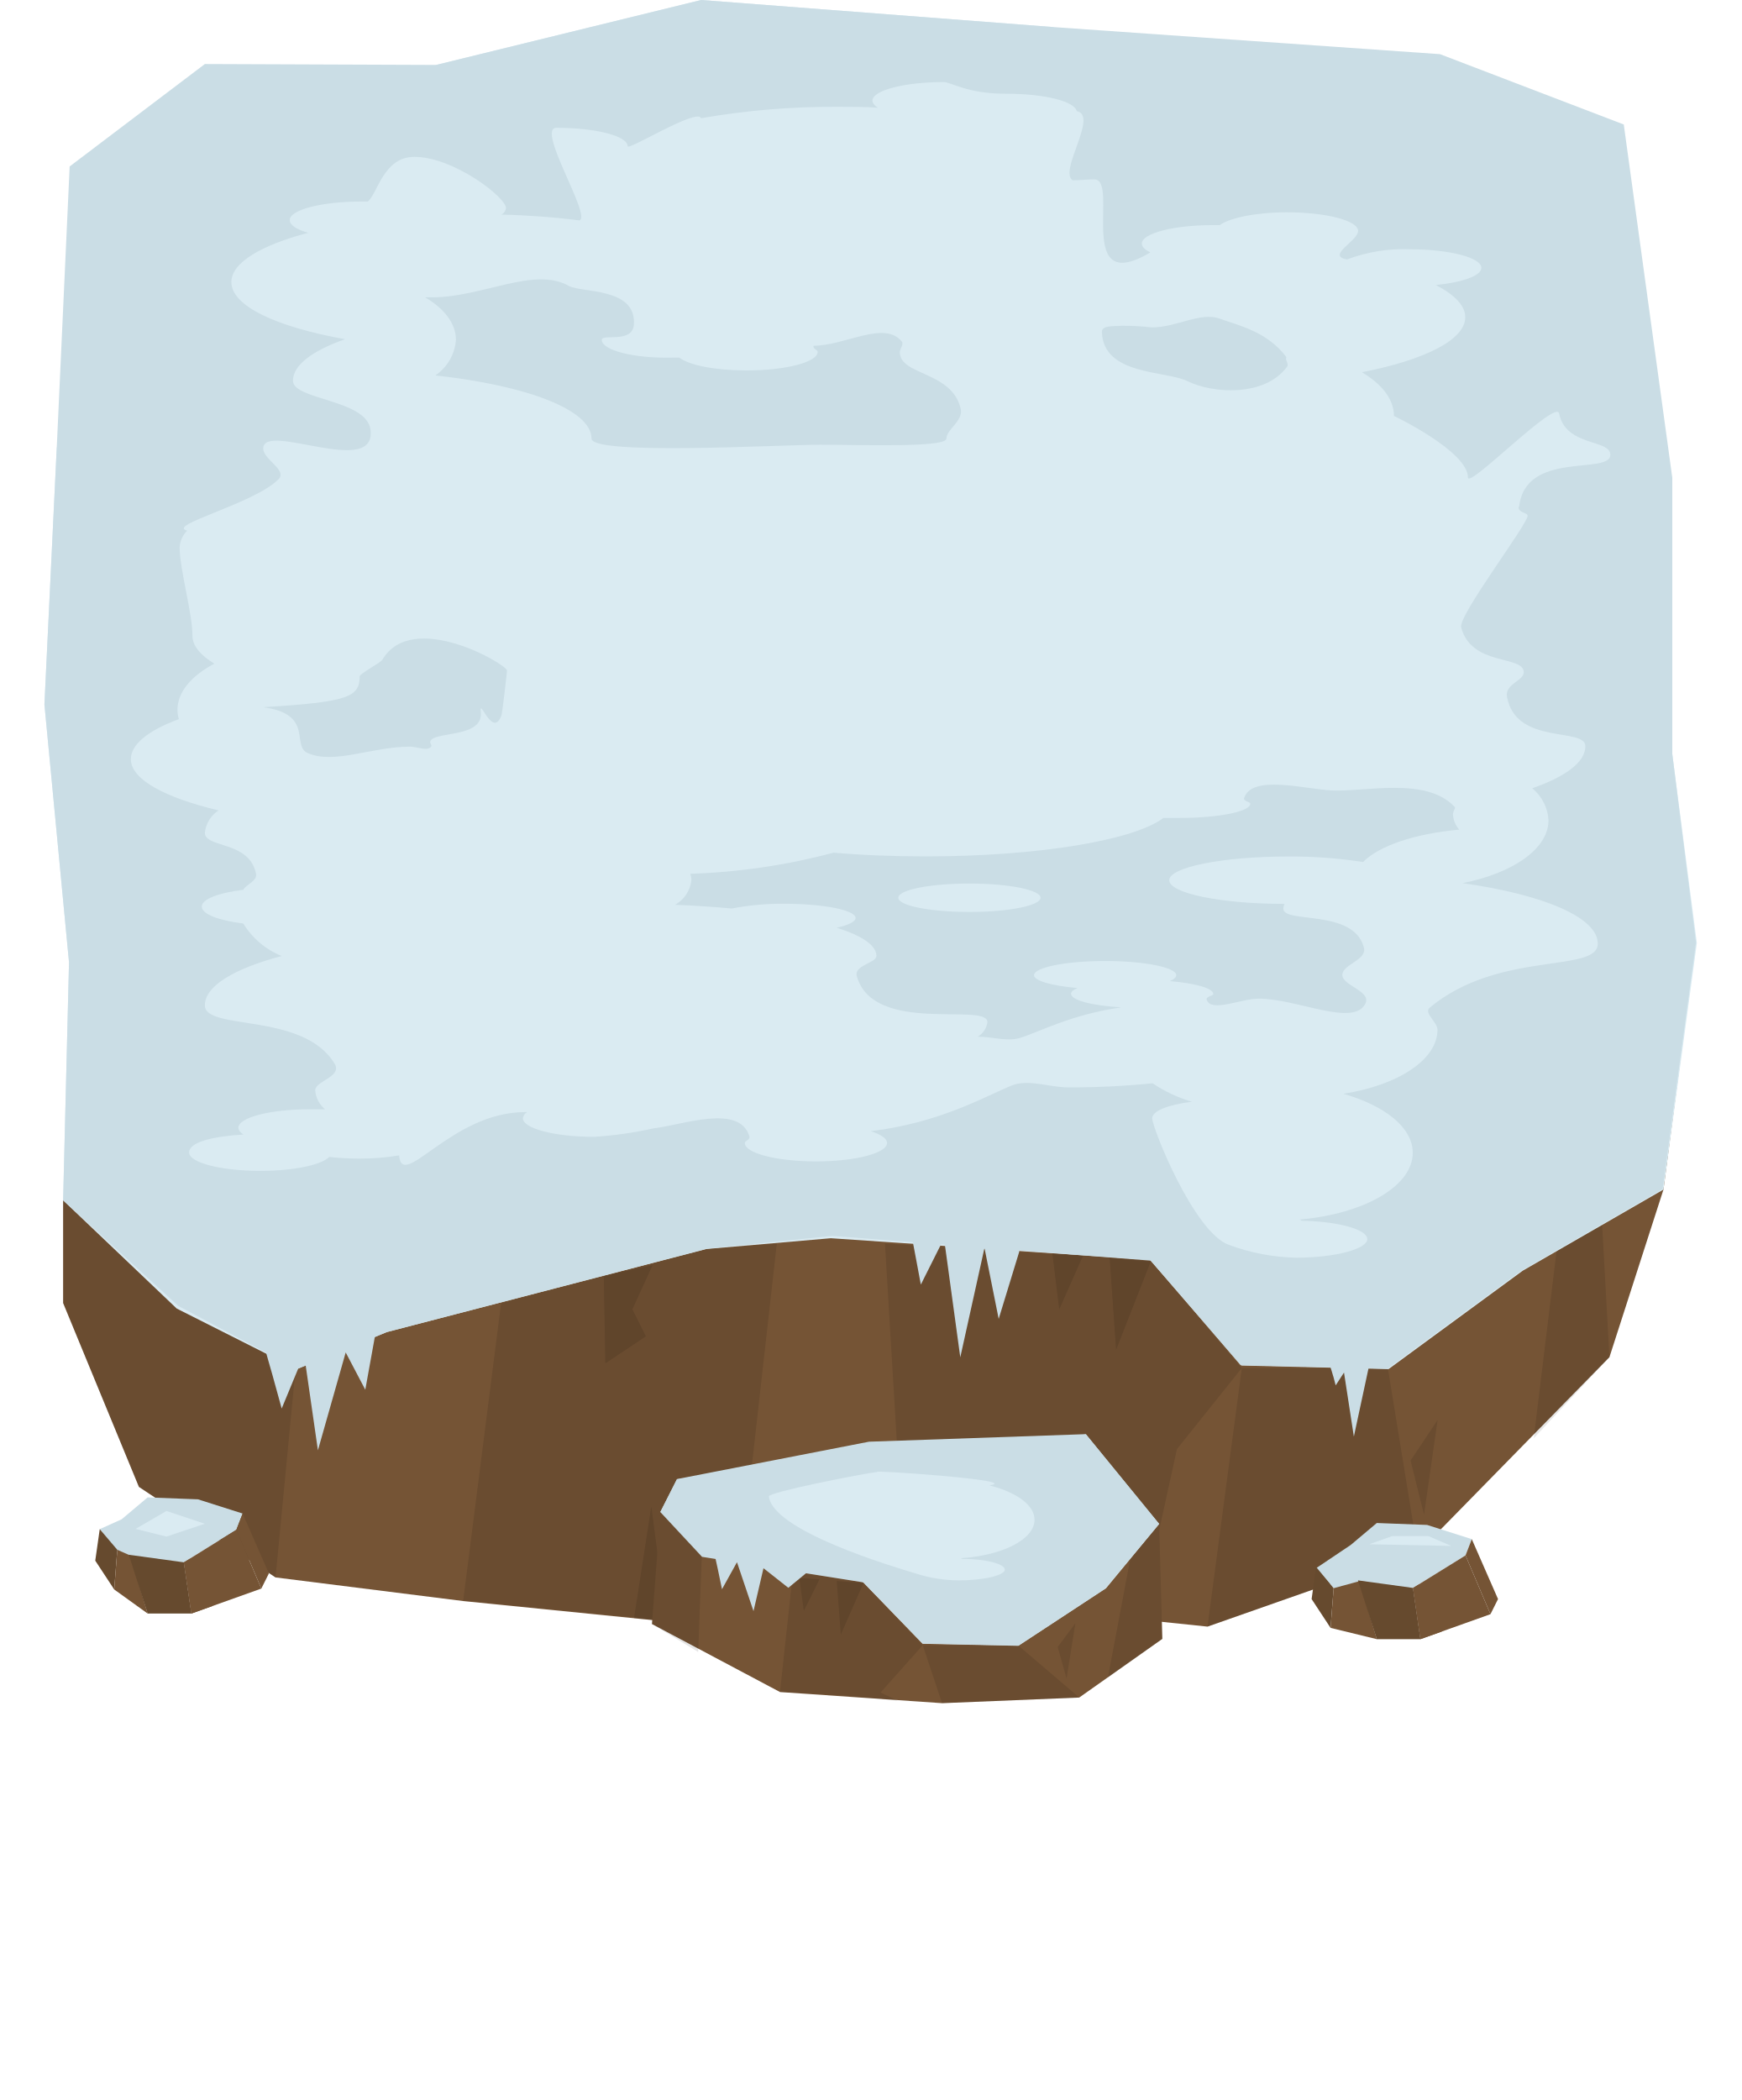
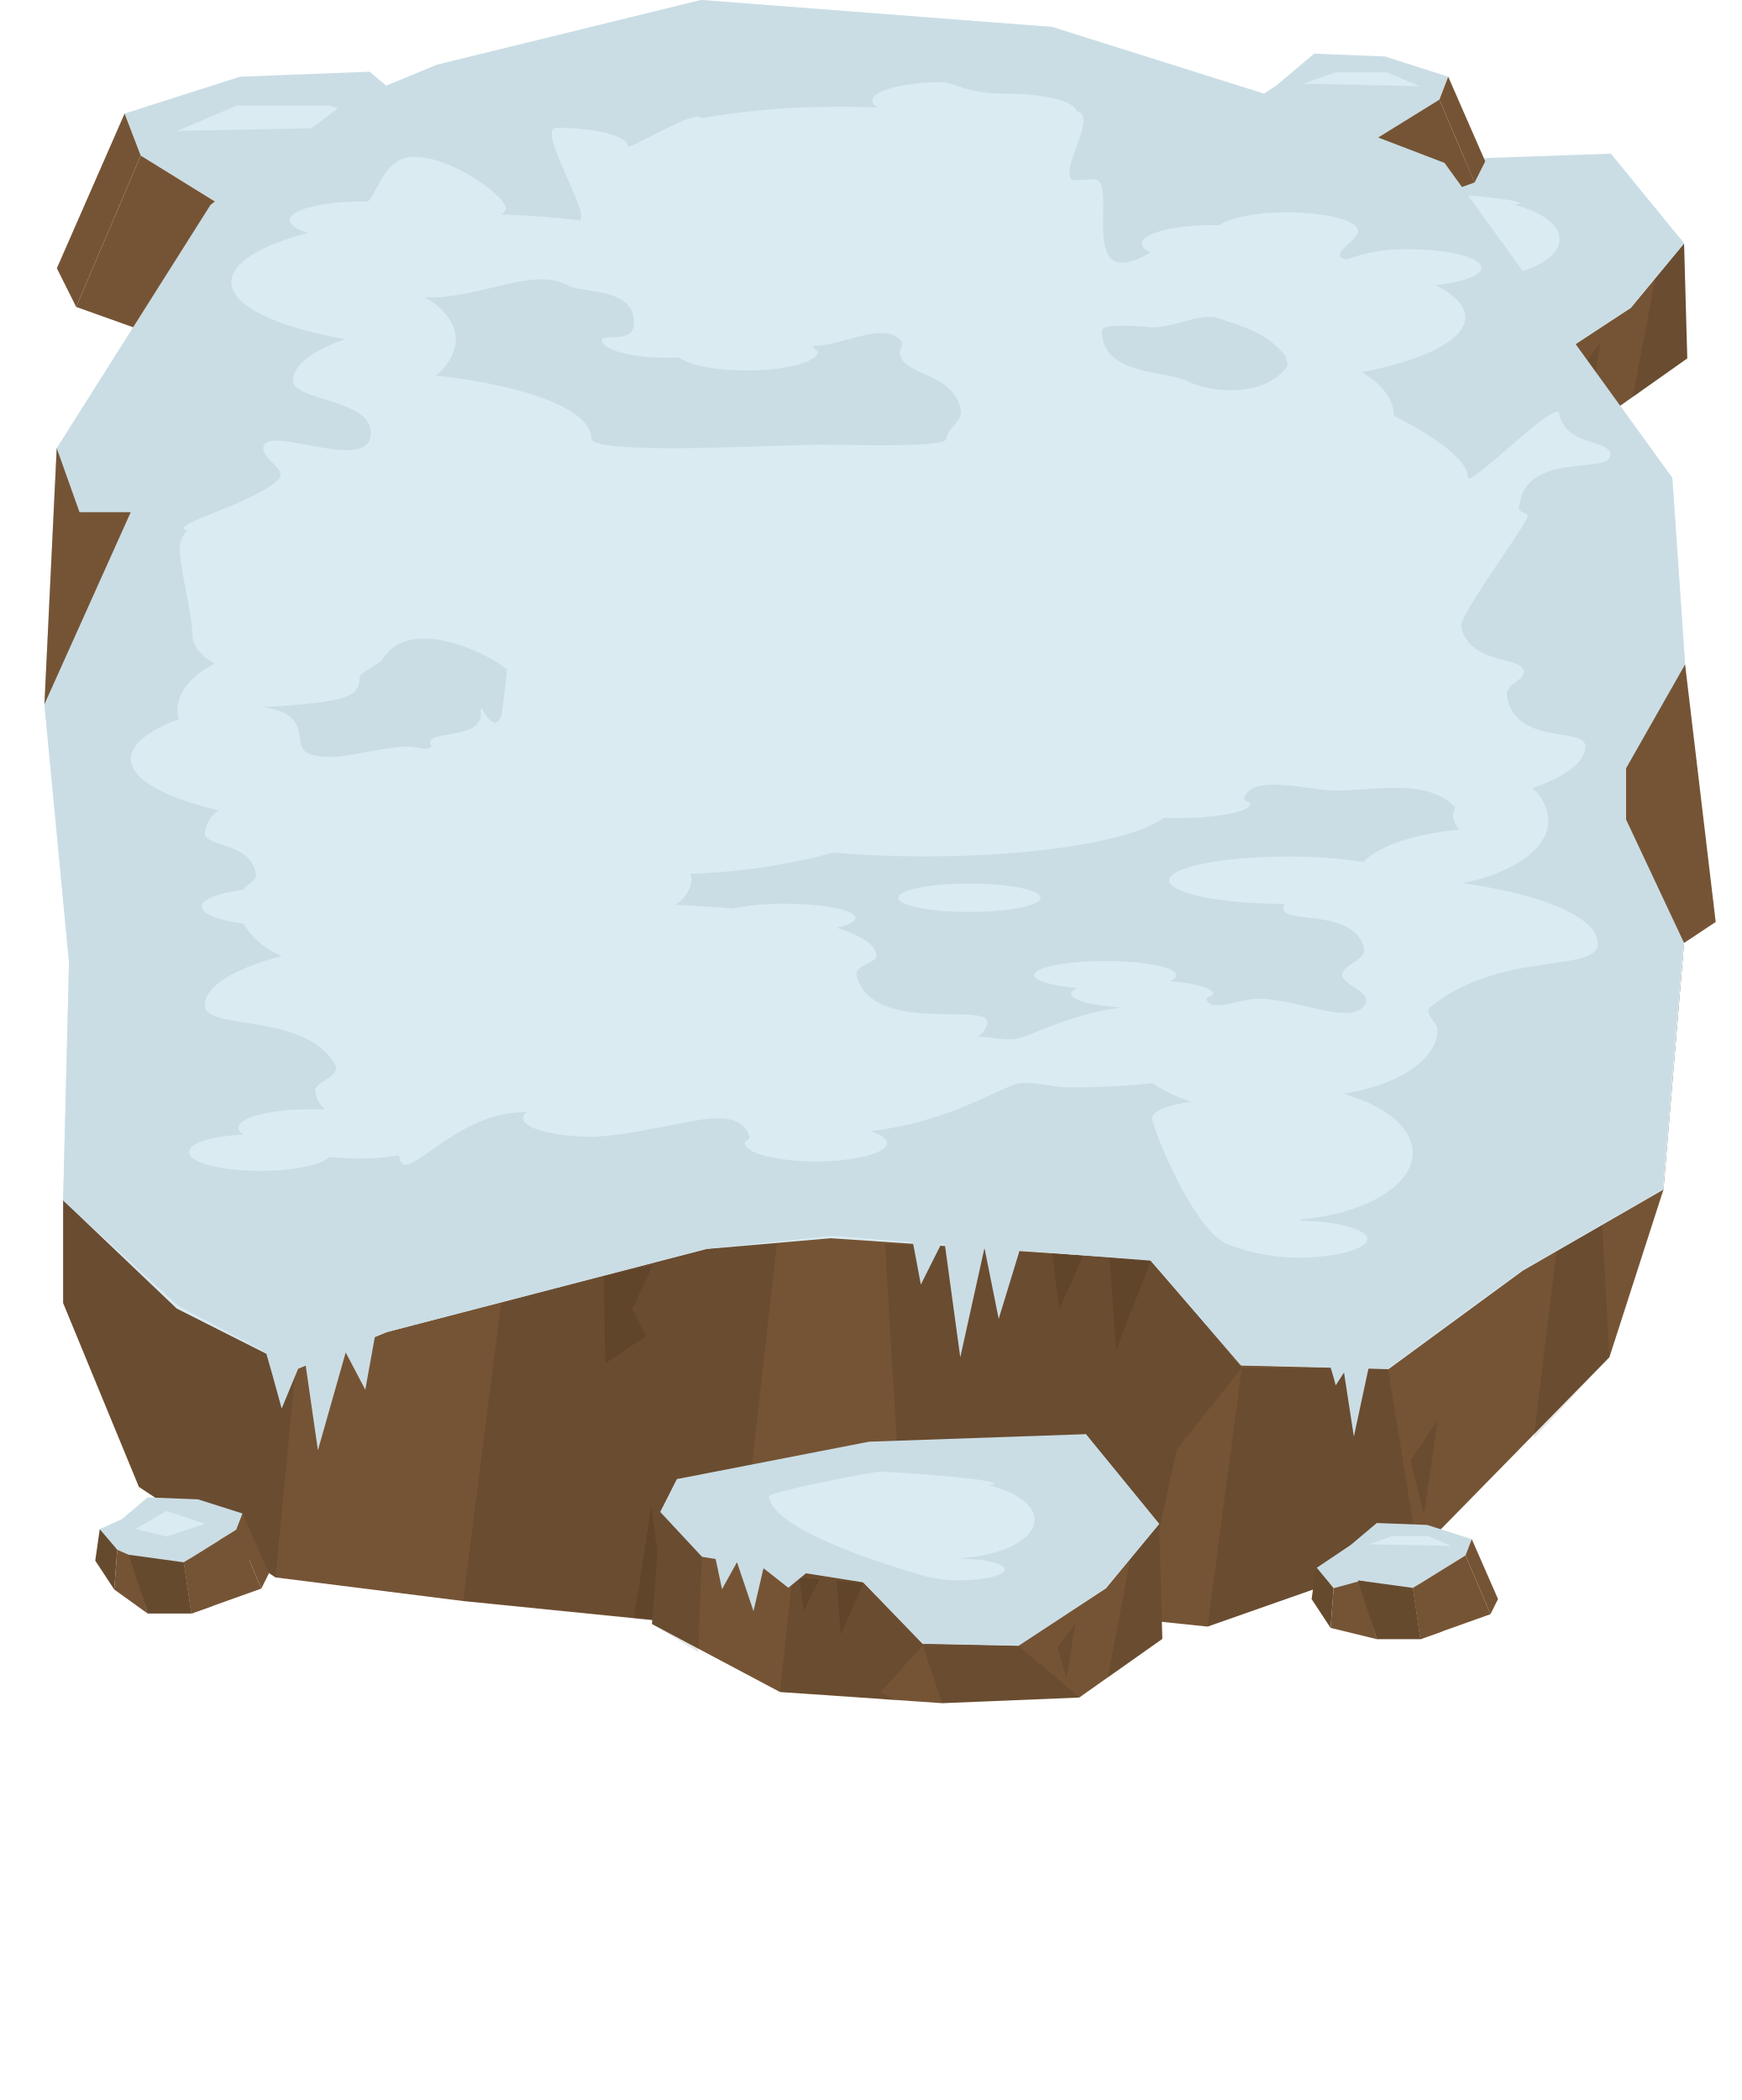
<svg xmlns="http://www.w3.org/2000/svg" viewBox="0 0 136 164">
-   <path d="m125.7 105.99-14.96 15.27-16.43 5.77-19.11-1.99-18 2.11-20.98-2.11-14.7-1.85-10.67-7.07-5.92-14.36v-8.02l25.46-.84 102.07-19.43-2.54 19.43z" fill="#755435" />
+   <path d="m131.78 27.99-6.49 4.58-10.71.45-12.66-.88-10-5.3.66-8.76 32.95-5.77 6 6.71z" fill="#755435" />
+   <g opacity=".1">
+     <path d="m108.39 23.55-15.81-5.47-.66 8.76 3.61 2.18.3-8.02 7.17 1.17-1.08 9.97 4.99.28 4.19.39-1.33-.64 3.3-3.69z" />
+     <path d="m120.5 28.48h-7.43l1.51 4.54 10.71-.45z" />
+     <path d="m131.53 19.02-2.22 2.56-1.78 9.44 4.25-3.03z" />
+   </g>
+   <g opacity=".1">
+     <path d="m103.43 23.23.35 2.57 1.22-2.46z" />
+     <path d="m106.35 23.47.32 4.18 1.77-4.03z" />
+     <path d="m124.3 31.08.69-4.31-1.38 1.84z" />
+   </g>
+   <path d="m120.54 28.53-7.48-.16-4.67-4.82-15.81-5.47 1.3-2.56 31.93-3.5 5.72 7-4.15 5.02z" fill="#daebf2" />
+   <path d="m92.57 18.08 3.26 3.5 12.63 2 4.6 4.77 7.48.16 6.77-4.45 4.22-5.06-5.72-7-16.94.59-15 2.92zm25.7-2.08c2.1.53 3.53 1.53 3.53 2.69 0 1.52-2.48 2.78-5.75 3a.26.26 0 0 1 .09.05c1.87 0 3.34.4 3.34.84s-1.62.84-3.62.84a11.28 11.28 0 0 1 -3.41-.56c-1.77-.54-11.09-3.3-11.4-6 0-.33 7.29-1.77 8.48-1.91-.78-.17 11.52.65 8.74 1.05z" fill="#cadde5" />
+   <path d="m105 22-2.43 2-1.94-1.53-.78 3.35-1.29-3.82-1.17 2.1s-.65-3.17-.71-3.21" fill="#cadde5" />
+   <path d="m106.63 11.36-8.76.02-1.93-2.2 3.82-2.56 2.87-2.43 5.54.22 4.94 1.58-.69 1.79z" fill="#cadde5" />
+   <path d="m95.44 12.6.5-3.56 1.93 2.34-.34 4.39z" fill="#664a2e" />
+   <path d="m102.63 17.01-1.91-6.39-2.85.76-.34 4.39z" fill="#755435" />
+   <path d="m112.42 7.78 2.75 6.47-7.72 2.76-.82-5.65z" fill="#755435" />
+   <path d="m102.63 17.01h4.82l-.82-5.65-6.07-.82" fill="#664a2e" />
+   <path d="m115.17 14.25.83-1.65-2.89-6.61-.69 1.79z" fill="#755435" />
+   <path d="m109.8 16.18-2.49-5.23-.68.41.82 5.65z" fill="#755435" />
+   <path d="m110.85 6.73-9.05-.19 2.53-.9h3.98z" fill="#daebf2" />
+   <path d="m21.57 18.7 16 .03 3.52-4.03-6.97-4.67-5.25-4.43-10.13.39-9.01 2.88 1.26 3.28z" fill="#cadde5" />
+   <path d="m42 20.95-.91-6.5-3.52 4.28.62 8.01z" fill="#664a2e" />
+   <path d="m28.87 29.01 3.48-11.68 5.22 1.4.62 8.01z" fill="#755435" />
+   <path d="m10.99 12.15-5.04 11.82 14.11 5.04 1.51-10.31z" fill="#755435" />
+   <path d="m28.87 29.01h-8.81l1.51-10.31 11.08-1.52" fill="#664a2e" />
+   <path d="m5.95 23.97-1.51-3.02 5.29-12.08 1.26 3.28z" fill="#755435" />
+   <path d="m15.78 27.5 4.53-9.56 1.26.76-1.51 10.31z" fill="#755435" />
+   <path d="m13.86 10.22 16.52-.33-4.63-1.65h-7.27z" fill="#daebf2" />
+   <path d="m125.7 105.99-14.96 15.27-16.43 5.77-19.11-1.99-18 2.11-20.98-2.11-14.7-1.85-10.67-7.07-5.92-14.36v-8.02l25.46-.84 101.14-19.26-1.61 19.26z" fill="#755435" />
  <g opacity=".1">
    <path d="m14.4 102.34 2.03 11.25 2.62-12.51z" />
    <path d="m49.52 126.38 1.35-8.73 1.17 8.98z" />
    <path d="m82.19 97.84.54 4.41 1.87-4.22z" />
    <path d="m86.67 98.25.5 7.16 2.71-6.91z" />
    <path d="m111.22 118.28 1.06-7.38-2.11 3.16z" />
    <path d="m4.93 93.74v8.02l5.92 14.36 10.67 7.07 1.57-16.36-9.29-4.64z" />
    <path d="m14.65 119.92.76-10.08 1.06 2.11h1.05l.93 11.35z" />
    <path d="m47.16 99.65.12 6.82 3.16-2.11-1.05-2.11 1.57-3.44z" />
  </g>
  <g opacity=".1">
    <path d="m60.67 97.12-5.49.42-16.04 4.22-2.96 23.23 21.12 2.11z" />
    <path d="m89.81 98.39-20.69-1.27 1.69 28.29 4.39-.37 13.76 1.64 2.96-13.51 5.07-6.34z" />
    <path d="m108.39 106.83h-11.4l-2.68 20.2 16.43-5.77z" />
    <path d="m124.86 90.78-2.96 4.23-2.11 17.31 5.91-6.33z" />
  </g>
-   <path d="m108.45 106.92-11.49-.28-7.15-8.25-24.92-1.69-9.71.84-24.97 6.49-7.03 2.89-9.38-4.73-8.87-8.45.46-18.59-1.92-20.11.96-20.06 5.99-15.98 10.56-8.02 13.09-5.91 20.69-5.07 27.45 2.11 22.38 8.02 14.35 5.49 11.67 21.69v21.58l1.92 14.75-2.61 19.26-10.98 6.33z" fill="#daebf2" />
+   <path d="m108.45 106.92-11.49-.28-7.15-8.25-24.92-1.69-9.71.84-24.97 6.49-7.03 2.89-9.38-4.73-8.87-8.45.46-18.59-1.92-20.11.96-20.06 11.99-15.98 10.56-8.02 7.09-5.91 20.69-5.07 27.45 2.11 22.38 8.02 7.35 5.49 18.67 21.69 1 14.58-.08 21.75-1.61 19.26-10.98 6.33z" fill="#daebf2" />
  <g fill="#cadde5">
    <path d="m35.61 26.54a3.68 3.68 0 0 1 -1.61 2.78c7.14.78 12.2 2.69 12.2 4.93 0 1.33 14.8.48 17.86.48s9.86.25 9.86-.48 1.34-1.37 1.11-2.34c-.69-2.94-4.75-2.57-4.75-4.41 0-.28.33-.61.15-.83-1.36-1.67-4.43.33-6.89.33-.08.24.32.31.32.48 0 .8-2.49 1.45-5.55 1.45-2.43 0-4.49-.41-5.25-1h-.53c-3.09.07-5.53-.59-5.53-1.39 0-.51 2.42.32 2.51-1.21.17-2.89-4-2.44-5.08-3-2.71-1.54-6.74.89-10.7.89h-.53c1.48.86 2.41 2.04 2.41 3.32z" />
    <path d="m113.6 63c-2.22-2.36-7-1.14-9.59-1.27-2.07-.1-6.24-1.27-6.84.59-.08.26.48.29.48.45 0 .61-2.49 1.11-5.56 1.11-.42 0-.84 0-1.23 0-2.25 1.72-9.69 3-18.56 3-2.55 0-5-.1-7.2-.29a49.7 49.7 0 0 1 -11.19 1.65 1.41 1.41 0 0 1 .09.49 2.51 2.51 0 0 1 -1.27 1.93c1.55.06 3 .16 4.42.29a20.58 20.58 0 0 1 4.12-.37c3.07 0 5.55.5 5.55 1.11 0 .29-.56.56-1.47.76 2 .63 3.1 1.39 3.1 2.2 0 .57-1.78.72-1.53 1.59 1.31 4.61 10.2 2 10.2 3.59a1.54 1.54 0 0 1 -.76 1.13c1.13 0 2.3.4 3.29.1 1.62-.5 4-1.83 7.92-2.39-2.27-.13-3.92-.56-3.92-1.06 0-.16.18-.31.5-.45-2-.17-3.39-.57-3.39-1 0-.61 2.48-1.11 5.55-1.11s5.56.5 5.56 1.11c0 .17-.19.32-.5.46 2 .17 3.39.56 3.39 1 0 .17-.62.19-.51.47.37 1 2.66-.1 4.06-.1 3 0 7.36 2.22 8.32.41.53-1-1.79-1.42-1.79-2.26s2-1.17 1.67-2.18c-.81-3-6.28-1.81-6.28-3a1 1 0 0 1 .09-.37c-5 0-9-.84-9-1.85s4.15-1.85 9.26-1.85a36.6 36.6 0 0 1 5.88.43c1.24-1.26 4-2.21 7.51-2.53a1.92 1.92 0 0 1 -.49-1.22c.03-.29.25-.48.12-.57zm-37.88 8.22c-3.07 0-5.56-.49-5.56-1.11s2.49-1.11 5.56-1.11 5.55.5 5.55 1.11-2.49 1.11-5.55 1.11z" />
    <path d="m100.46 27.88c-1.5-2-3.73-2.46-5.21-3s-3.37.69-5.29.69a19.51 19.51 0 0 0 -2.38-.13c-.51.06-1.54-.07-1.52.49.12 3.39 4.93 3 6.65 3.82 2 1 6.09 1.26 7.82-1.12.13-.18-.09-.43-.09-.65 0 .02.04-.07.02-.1z" />
    <path d="m29.85 51.54c-.12.21-1.76 1.07-1.76 1.28 0 1.63-.92 2-7.53 2.41 4 .54 2.17 3 3.47 3.58 2.1.91 5-.5 8-.5.56 0 1.33.38 1.64 0 .09-.09-.07-.23-.07-.34 0-.91 4.18-.24 3.95-2.36-.13-1.26.91 2.11 1.61.27.07-.17.44-3.39.44-3.51-.04-.51-7.42-4.81-9.75-.83z" />
-     <path d="m130.61 58.89v-21.58l-3.79-27.59-14.35-5.49-30.26-2.12-27.45-2.11-20.69 5.07-18.07-.07-10.56 8-1.01 22-.96 20 1.92 20.15-.46 18.59 9 8.25 9.27 4.93 7-2.89 25-6.51 9.8-1 24.89 1.93 7 8.16 11.49.28 10.39-7.62 11.08-6.4 2.61-19.26zm-12-19.32c-.05.49.7.45.7.71 0 .67-5.43 7.79-5.19 8.71.8 3.07 4.89 2.16 4.89 3.51 0 .68-1.5.91-1.31 1.92.7 3.82 6.12 2.34 6.12 3.86 0 1.24-1.56 2.38-4.15 3.28a3.45 3.45 0 0 1 1.27 2.5c0 2.23-2.78 4.13-6.71 4.91 6.26.88 10.56 2.66 10.56 4.72 0 2.34-7.71.49-13.12 5-.5.43.6 1.12.6 1.73 0 2.34-3.08 4.33-7.35 5 3.23.92 5.42 2.63 5.42 4.61 0 2.61-3.81 4.77-8.82 5.21l.14.09c2.87.06 5.13.68 5.13 1.44s-2.49 1.45-5.56 1.45a16 16 0 0 1 -5.24-1c-2.71-.93-6-9.13-6-9.89 0-.57 1.26-1.06 3.1-1.29a11.08 11.08 0 0 1 -3.07-1.44 64.64 64.64 0 0 1 -6.56.32c-1.54 0-3.13-.68-4.46-.14-2 .81-5.56 2.91-11 3.56.8.25 1.28.57 1.28.92 0 .8-2.49 1.44-5.55 1.44s-5.56-.64-5.56-1.44c0-.18.44-.24.36-.51-.77-2.58-5.22-.89-7.49-.63a29.62 29.62 0 0 1 -4.65.66c-3.07 0-5.55-.65-5.55-1.45a.64.64 0 0 1 .33-.48h-.17c-5.75 0-9.59 6.2-9.83 3.38a18.16 18.16 0 0 1 -3.14.25 20.77 20.77 0 0 1 -2.32-.13c-.6.63-2.78 1.09-5.38 1.09-3.07 0-5.56-.64-5.56-1.44s1.81-1.25 4.24-1.4c-.25-.17-.39-.34-.39-.53 0-.8 2.49-1.44 5.56-1.44h1.21a2.1 2.1 0 0 1 -.77-1.48c0-.73 2.12-1.06 1.52-2.07-2.45-4.08-10.14-2.55-10.14-4.57 0-1.52 2.33-2.88 6-3.85a6.29 6.29 0 0 1 -3-2.54c-1.91-.23-3.24-.73-3.24-1.32s1.34-1.08 3.24-1.31c.22-.43 1.09-.67 1-1.24-.51-2.61-4-2-4-3.22a2.37 2.37 0 0 1 1.07-1.74c-4.19-1-6.85-2.42-6.85-4 0-1.18 1.4-2.26 3.75-3.13a2.58 2.58 0 0 1 -.11-.73c0-1.39 1.1-2.66 2.88-3.6-1.09-.67-1.71-1.4-1.71-2.18 0-1.77-1-5.19-1-6.92a2 2 0 0 1 .59-1.29c-1.69-.42 5.19-2.08 7.12-4 .75-.73-1.18-1.54-1.18-2.41 0-2.15 8.82 2.32 8.38-1.45-.28-2.4-6.06-2.33-6.06-3.85 0-1.22 1.53-2.35 4.07-3.24-5.34-.95-8.88-2.59-8.88-4.46 0-1.52 2.33-2.88 6-3.85-.89-.25-1.44-.59-1.44-1 0-.79 2.49-1.44 5.55-1.44h.54c.76-.57 1.21-3.49 3.64-3.49 3.07 0 7.16 3.16 7.16 4a.68.68 0 0 1 -.36.51 59.35 59.35 0 0 1 6.09.45c1-.29-3.42-7.23-1.79-7.23 3.07 0 5.56.64 5.56 1.44 0 .38 5.42-3 5.74-2.19a60.64 60.64 0 0 1 10.7-.89c1.06 0 2.09 0 3.1.07-.27-.17-.42-.36-.42-.55 0-.8 2.48-1.45 5.55-1.45.63 0 1.8.91 4.87.91s5.36.6 5.54 1.36c1.71.34-1.45 4.7-.32 5.4.54 0 1.1-.07 1.69-.07 2 0-1.59 9.25 4.38 5.7-.43-.2-.67-.44-.67-.69 0-.8 2.49-1.44 5.55-1.44h.54c.76-.56 2.82-1 5.24-1 3.07 0 5.56.65 5.56 1.45s-2.54 1.94-.86 2.23a12.45 12.45 0 0 1 4.93-.79c3.07 0 5.56.65 5.56 1.45 0 .61-1.48 1.13-3.56 1.34 1.46.75 2.3 1.6 2.3 2.51 0 1.78-3.19 3.34-8.07 4.3 1.56.93 2.5 2.11 2.5 3.41 0 0 5.78 2.76 5.78 4.81 0 .93 6.9-6.16 7.12-5 .51 2.6 4 2 4 3.22.02 1.61-6.64-.37-7.12 4.06z" />
+     <path d="m131.61 51.89-1-14.58-17.79-24.59-14.35-5.49-16.26-5.12-27.45-2.11-20.69 5.07-7.07 2.93-10.56 8-12.01 19-.96 20 1.92 20.15-.46 18.59 9 8.25 9.27 4.93 7-2.89 25-6.51 9.8-1 24.89 1.93 7 8.16 11.49.28 10.39-7.62 11.08-6.4 1.61-19.26zm-13-12.32c-.05.49.7.45.7.71 0 .67-5.43 7.79-5.19 8.71.8 3.07 4.89 2.16 4.89 3.51 0 .68-1.5.91-1.31 1.92.7 3.82 6.12 2.34 6.12 3.86 0 1.24-1.56 2.38-4.15 3.28a3.45 3.45 0 0 1 1.27 2.5c0 2.23-2.78 4.13-6.71 4.91 6.26.88 10.56 2.66 10.56 4.72 0 2.34-7.71.49-13.12 5-.5.43.6 1.12.6 1.73 0 2.34-3.08 4.33-7.35 5 3.23.92 5.42 2.63 5.42 4.61 0 2.61-3.81 4.77-8.82 5.21l.14.09c2.87.06 5.13.68 5.13 1.44s-2.49 1.45-5.56 1.45a16 16 0 0 1 -5.24-1c-2.71-.93-6-9.13-6-9.89 0-.57 1.26-1.06 3.1-1.29a11.08 11.08 0 0 1 -3.07-1.44 64.64 64.64 0 0 1 -6.56.32c-1.54 0-3.13-.68-4.46-.14-2 .81-5.56 2.91-11 3.56.8.25 1.28.57 1.28.92 0 .8-2.49 1.44-5.55 1.44s-5.56-.64-5.56-1.44c0-.18.44-.24.36-.51-.77-2.58-5.22-.89-7.49-.63a29.62 29.62 0 0 1 -4.65.66c-3.07 0-5.55-.65-5.55-1.45a.64.64 0 0 1 .33-.48h-.17c-5.75 0-9.59 6.2-9.83 3.38a18.16 18.16 0 0 1 -3.14.25 20.77 20.77 0 0 1 -2.32-.13c-.6.63-2.78 1.09-5.38 1.09-3.07 0-5.56-.64-5.56-1.44s1.81-1.25 4.24-1.4c-.25-.17-.39-.34-.39-.53 0-.8 2.49-1.44 5.56-1.44h1.21a2.1 2.1 0 0 1 -.77-1.48c0-.73 2.12-1.06 1.52-2.07-2.45-4.08-10.14-2.55-10.14-4.57 0-1.52 2.33-2.88 6-3.85a6.29 6.29 0 0 1 -3-2.54c-1.91-.23-3.24-.73-3.24-1.32s1.34-1.08 3.24-1.31c.22-.43 1.09-.67 1-1.24-.51-2.61-4-2-4-3.22a2.37 2.37 0 0 1 1.07-1.74c-4.19-1-6.85-2.42-6.85-4 0-1.18 1.4-2.26 3.75-3.13a2.58 2.58 0 0 1 -.11-.73c0-1.39 1.1-2.66 2.88-3.6-1.09-.67-1.71-1.4-1.71-2.18 0-1.77-1-5.19-1-6.92a2 2 0 0 1 .59-1.29c-1.69-.42 5.19-2.08 7.12-4 .75-.73-1.18-1.54-1.18-2.41 0-2.15 8.82 2.32 8.38-1.45-.28-2.4-6.06-2.33-6.06-3.85 0-1.22 1.53-2.35 4.07-3.24-5.34-.95-8.88-2.59-8.88-4.46 0-1.52 2.33-2.88 6-3.85-.89-.25-1.44-.59-1.44-1 0-.79 2.49-1.44 5.55-1.44h.54c.76-.57 1.21-3.49 3.64-3.49 3.07 0 7.16 3.16 7.16 4a.68.68 0 0 1 -.36.51 59.35 59.35 0 0 1 6.09.45c1-.29-3.42-7.23-1.79-7.23 3.07 0 5.56.64 5.56 1.44 0 .38 5.42-3 5.74-2.19a60.64 60.64 0 0 1 10.7-.89c1.06 0 2.09 0 3.1.07-.27-.17-.42-.36-.42-.55 0-.8 2.48-1.45 5.55-1.45.63 0 1.8.91 4.87.91s5.36.6 5.54 1.36c1.71.34-1.45 4.7-.32 5.4.54 0 1.1-.07 1.69-.07 2 0-1.59 9.25 4.38 5.7-.43-.2-.67-.44-.67-.69 0-.8 2.49-1.44 5.55-1.44h.54c.76-.56 2.82-1 5.24-1 3.07 0 5.56.65 5.56 1.45s-2.54 1.94-.86 2.23a12.45 12.45 0 0 1 4.93-.79c3.07 0 5.56.65 5.56 1.45 0 .61-1.48 1.13-3.56 1.34 1.46.75 2.3 1.6 2.3 2.51 0 1.78-3.19 3.34-8.07 4.3 1.56.93 2.5 2.11 2.5 3.41 0 0 5.78 2.76 5.78 4.81 0 .93 6.9-6.16 7.12-5 .51 2.6 4 2 4 3.22.02 1.61-6.64-.37-7.12 4.06z" />
    <path d="m29.53 103-1 5.53-1.53-2.91-2.17 7.64-1.08-7.49-1.75 4.23s-1.41-5.2-1.51-5.24" />
    <path d="m79.66 97.27-.06.5-1.6 5.23-1.11-5.54-1.89 8.54-1.27-9.29-1.81 3.61s-1-5.43-1.08-5.49" />
    <path d="m107.11 105.81-1.37 6.38-.77-5-.65 1a18.6 18.6 0 0 0 -.76-2.39" />
  </g>
  <path d="m90.78 127.99-6.49 4.58-10.71.44-12.66-.87-10-5.31.66-8.75 32.95-5.77 6 6.71z" fill="#755435" />
  <g opacity=".1">
    <path d="m67.39 123.55-15.81-5.47-.66 8.75 3.61 2.18.3-8.01 7.17 1.17-1.08 9.97 4.99.28 4.19.39-1.33-.63 3.3-3.7z" />
    <path d="m79.5 128.48h-7.43l1.51 4.53 10.71-.44z" />
    <path d="m90.53 119.02-2.22 2.56-1.78 9.43 4.25-3.02z" />
  </g>
  <g opacity=".1">
    <path d="m62.43 123.23.35 2.57 1.22-2.46z" />
    <path d="m65.35 123.47.32 4.18 1.77-4.03z" />
    <path d="m83.3 131.08.69-4.31-1.38 1.85z" />
  </g>
  <path d="m79.54 128.53-7.48-.16-4.67-4.82-15.81-5.47 1.3-2.56 31.93-3.5 5.72 7-4.15 5.02z" fill="#daebf2" />
  <path d="m51.57 118.08 3.26 3.5 12.63 2 4.6 4.77 7.48.16 6.77-4.45 4.22-5.06-5.72-7-16.94.59-15 2.92zm25.7-2.08c2.1.53 3.53 1.53 3.53 2.69 0 1.52-2.48 2.78-5.75 3a.26.26 0 0 1 .09.05c1.87 0 3.34.4 3.34.84s-1.62.84-3.62.84a11.28 11.28 0 0 1 -3.41-.56c-1.77-.54-11.09-3.3-11.4-6 0-.33 7.29-1.77 8.48-1.91-.78-.17 11.52.65 8.74 1.05z" fill="#cadde5" />
  <path d="m64 122-2.43 2-1.94-1.53-.78 3.35-1.29-3.82-1.17 2.11s-.65-3.17-.71-3.21" fill="#cadde5" />
  <path d="m110.36 124.01-6.2.02-1.37-1.56 2.71-1.82 2.03-1.71 3.93.15 3.49 1.11-.49 1.27z" fill="#cadde5" />
  <path d="m102.44 124.88.35-2.51 1.37 1.66-.24 3.1z" fill="#664a2e" />
  <path d="m107.53 128.01-1.35-4.53-2.02.55-.24 3.1z" fill="#755435" />
  <path d="m114.46 121.47 1.95 4.59-5.47 1.95-.58-4z" fill="#755435" />
  <path d="m107.53 128.01h3.41l-.58-4-4.3-.59" fill="#664a2e" />
  <path d="m116.41 126.06.59-1.18-2.05-4.68-.49 1.27z" fill="#755435" />
  <path d="m112.6 127.42-1.75-3.7-.49.29.58 4z" fill="#755435" />
  <path d="m113.35 120.73-6.41-.13 1.8-.64h2.82z" fill="#daebf2" />
  <path d="m14.36 122.01-3.83 1.01-2.74-3.6 1.71-.77 2.03-1.71 3.93.15 3.49 1.11-.49 1.27z" fill="#cadde5" />
  <path d="m7.44 121.88.35-2.46 1.37 1.61-.24 3.1z" fill="#664a2e" />
  <path d="m11.53 126.01-1.35-4.53-1.02-.45-.24 3.1z" fill="#755435" />
  <path d="m18.46 119.47 1.95 4.59-5.46 1.95-.59-4z" fill="#755435" />
  <path d="m11.53 126.01h3.42l-.59-4-4.3-.59" fill="#664a2e" />
  <path d="m20.41 124.06.59-1.18-2.05-4.68-.49 1.27z" fill="#755435" />
  <path d="m16.6 125.42-1.75-3.7-.49.29.59 4z" fill="#755435" />
  <path d="m16 119-3 1-2.41-.6 2.41-1.4z" fill="#daebf2" />
+   <path d="m3.47 55 6.74-15h-4l-1.78-5z" fill="#755435" />
+   <path d="m131.53 73.64-4.53-9.64v-4l4.61-8.11 2.39 20.11z" fill="#755435" />
</svg>
